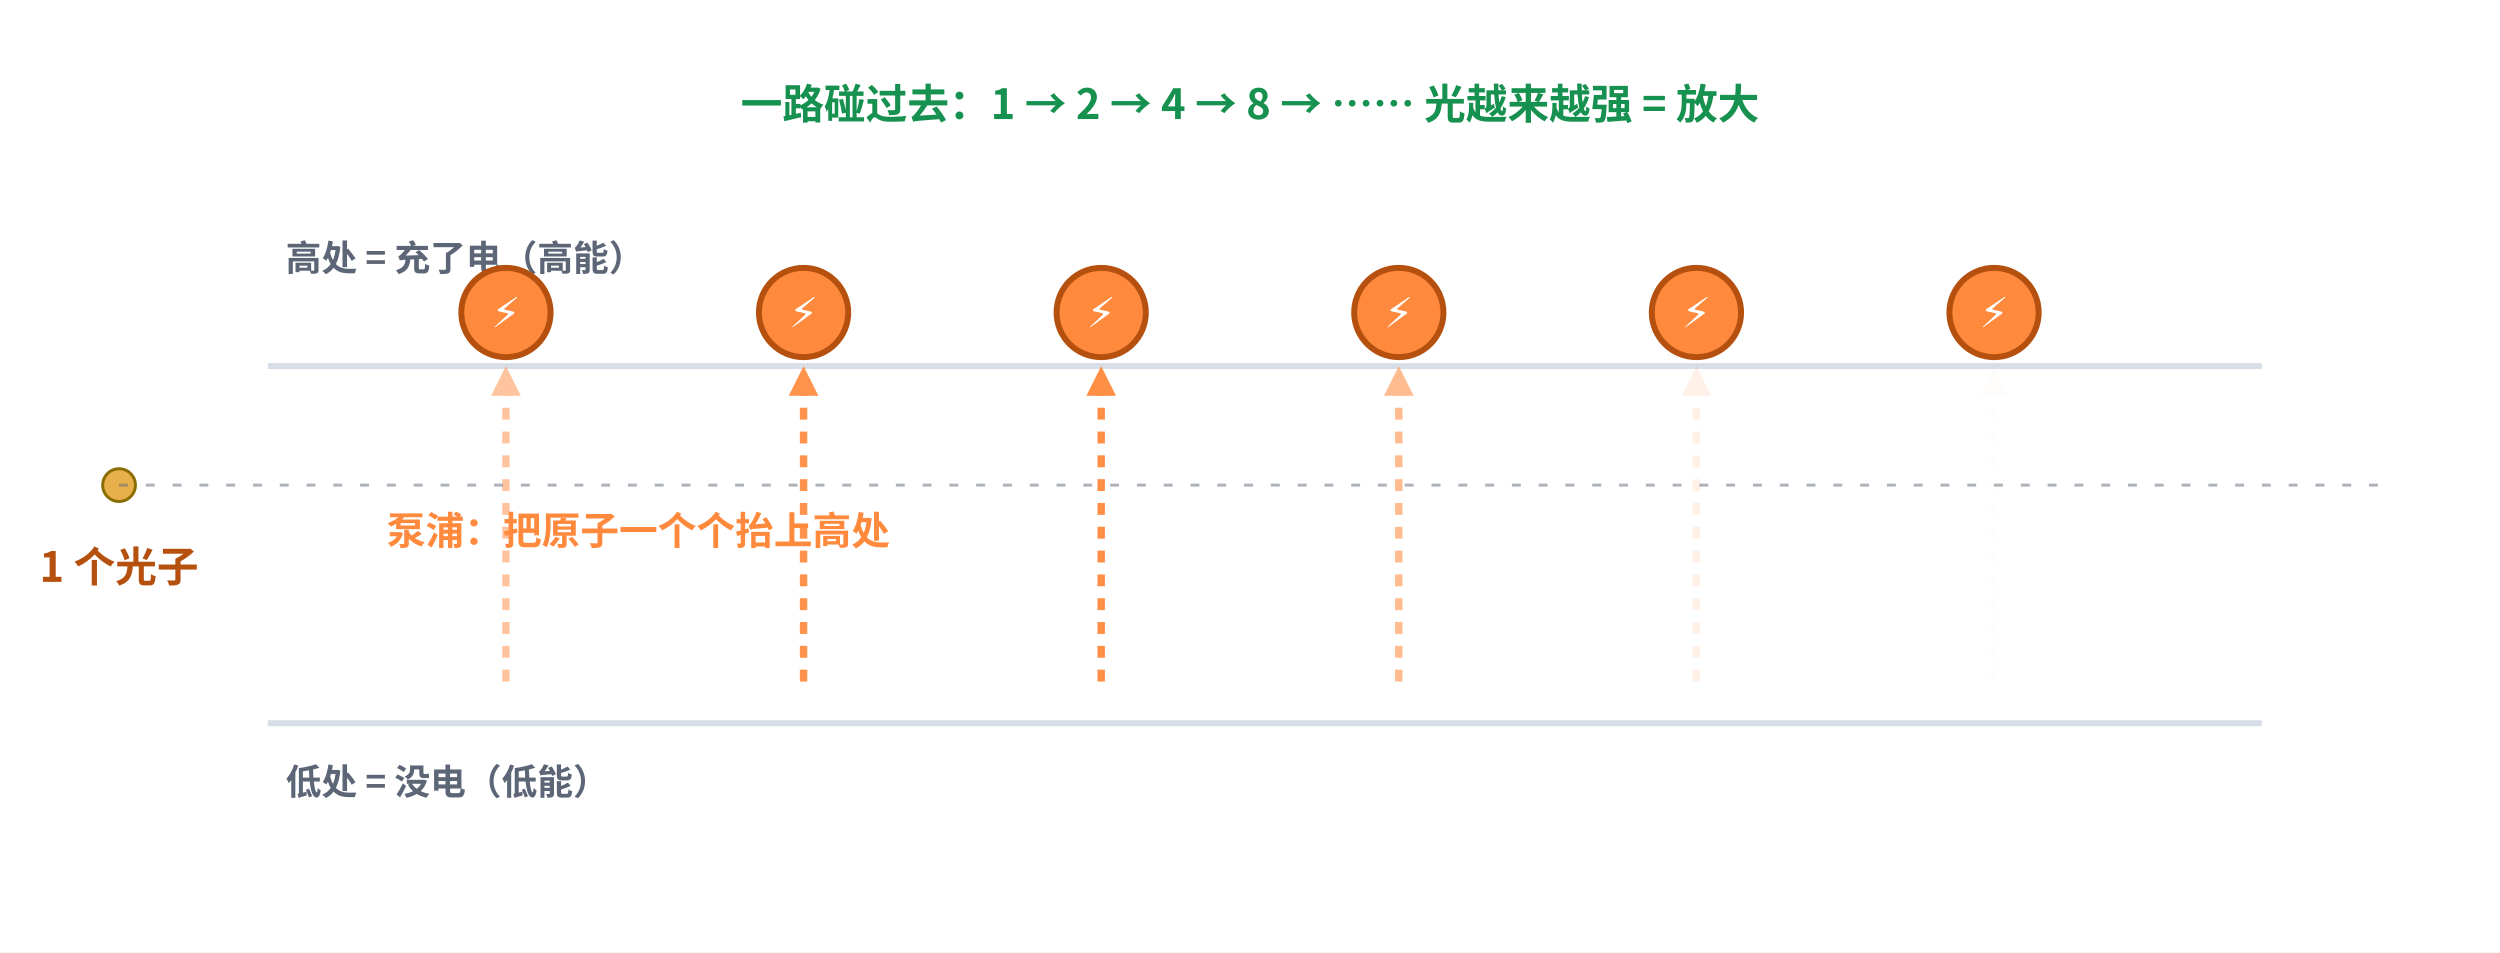
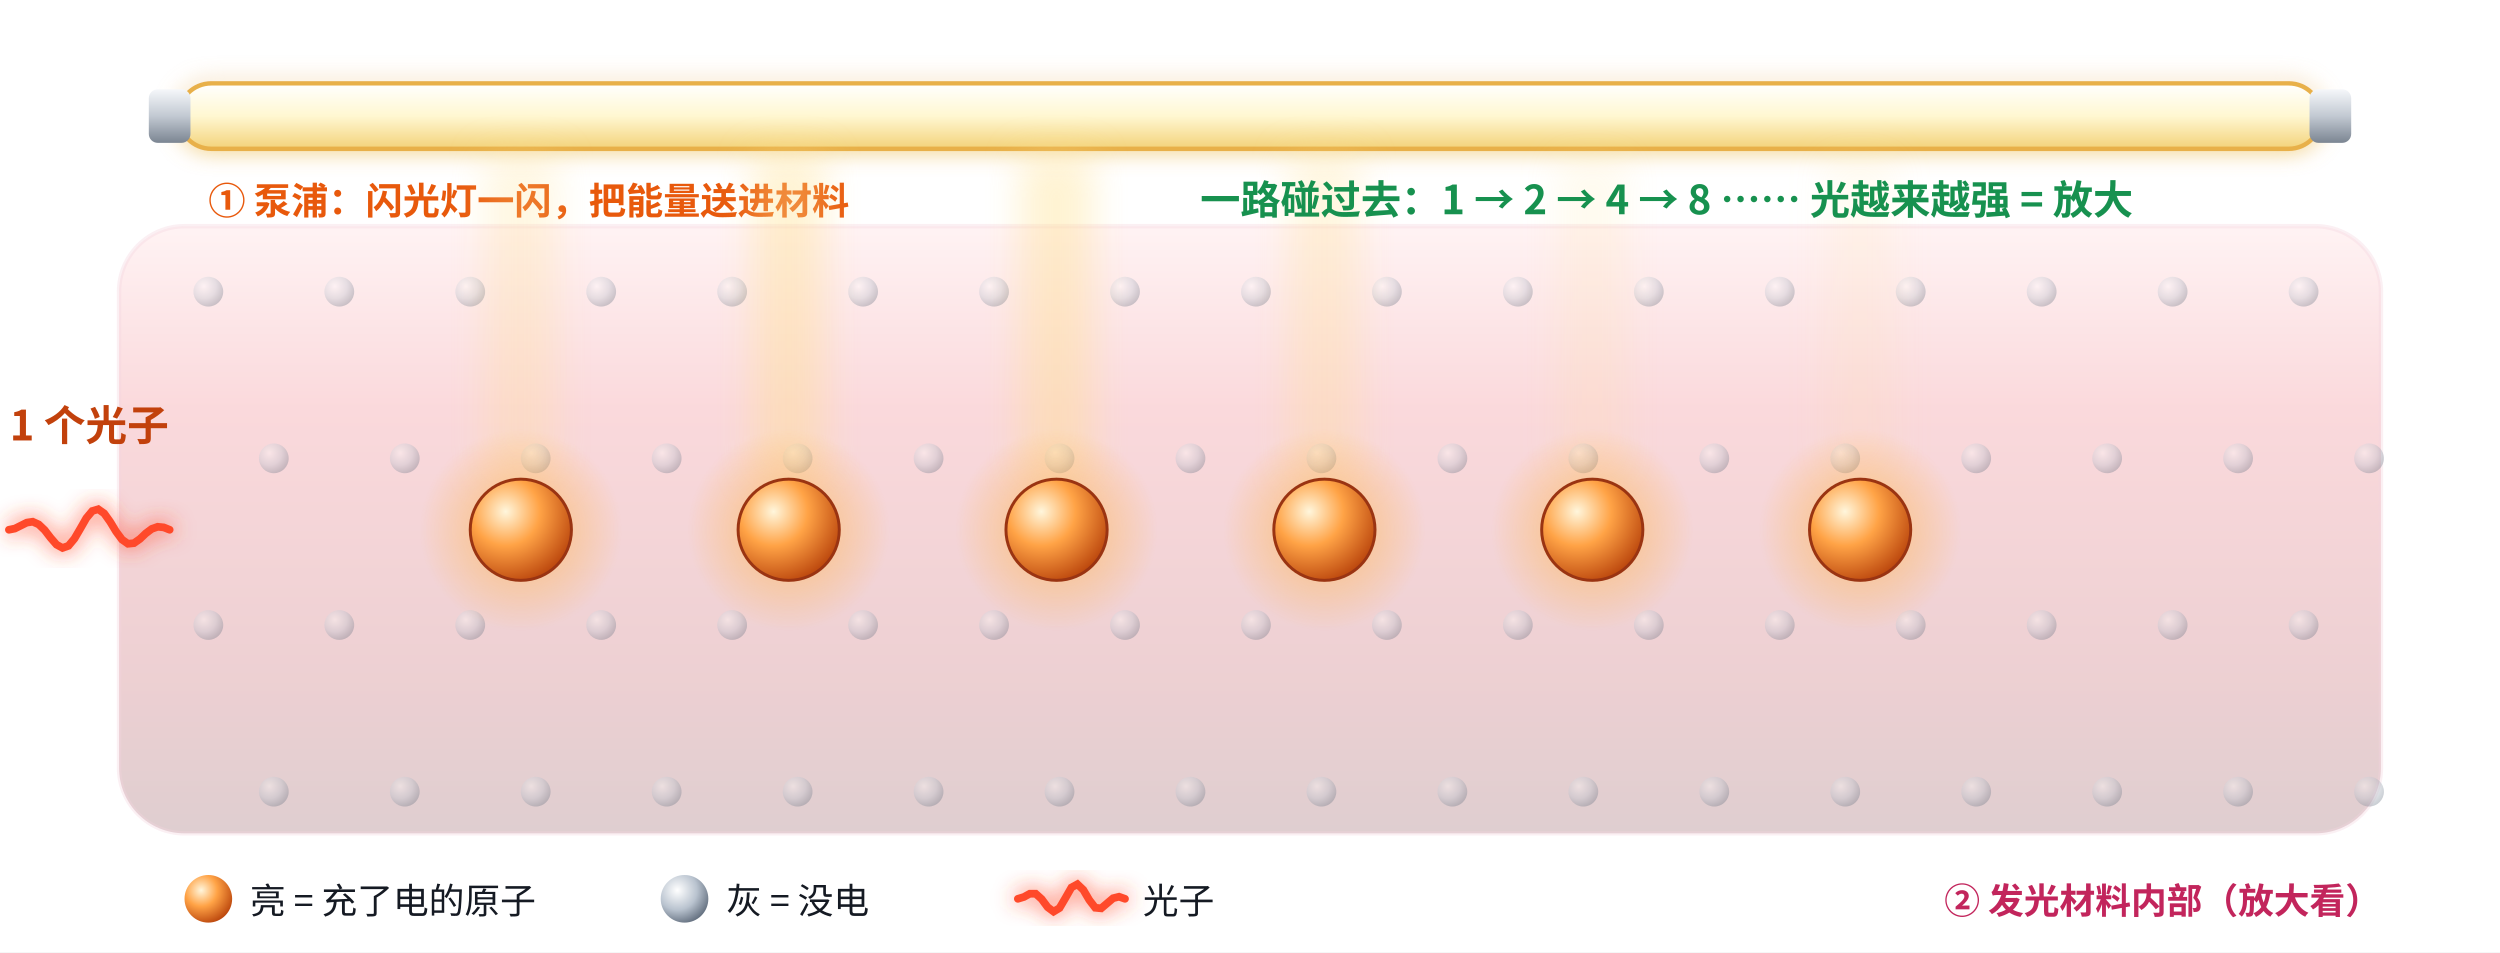
<svg xmlns="http://www.w3.org/2000/svg" viewBox="0 0 840 320" font-family="PingFang SC, Microsoft YaHei, Noto Sans CJK SC, WenQuanYi Zen Hei, sans-serif">
  <rect x="0" y="0" width="840" height="320" fill="#ffffff" />
-   <line x1="90" y1="123" x2="760" y2="123" stroke="#d8dee7" stroke-width="2" />
-   <line x1="90" y1="243" x2="760" y2="243" stroke="#d8dee7" stroke-width="2" />
-   <text x="96" y="91" font-size="12" fill="#5d6676" text-anchor="start" font-weight="700">高处 = 充了电（高能）</text>
-   <text x="96" y="267" font-size="12" fill="#5d6676" text-anchor="start" font-weight="700">低处 = 没电（低能）</text>
-   <circle cx="170" cy="105" r="15" fill="#ff8a3d" stroke="#b5500f" stroke-width="2" />
-   <text x="170" y="110" font-size="14" fill="#fff" text-anchor="middle" font-weight="400">⚡</text>
-   <circle cx="270" cy="105" r="15" fill="#ff8a3d" stroke="#b5500f" stroke-width="2" />
-   <text x="270" y="110" font-size="14" fill="#fff" text-anchor="middle" font-weight="400">⚡</text>
-   <circle cx="370" cy="105" r="15" fill="#ff8a3d" stroke="#b5500f" stroke-width="2" />
-   <text x="370" y="110" font-size="14" fill="#fff" text-anchor="middle" font-weight="400">⚡</text>
-   <circle cx="470" cy="105" r="15" fill="#ff8a3d" stroke="#b5500f" stroke-width="2" />
-   <text x="470" y="110" font-size="14" fill="#fff" text-anchor="middle" font-weight="400">⚡</text>
-   <circle cx="570" cy="105" r="15" fill="#ff8a3d" stroke="#b5500f" stroke-width="2" />
-   <text x="570" y="110" font-size="14" fill="#fff" text-anchor="middle" font-weight="400">⚡</text>
-   <circle cx="670" cy="105" r="15" fill="#ff8a3d" stroke="#b5500f" stroke-width="2" />
-   <text x="670" y="110" font-size="14" fill="#fff" text-anchor="middle" font-weight="400">⚡</text>
-   <g opacity="0.5">
-     <path d="M170,229 V127" stroke="#ff8a3d" stroke-width="2.5" stroke-dasharray="4 4" fill="none" />
-     <polygon points="170,123 165,133 175,133" fill="#ff8a3d" />
-   </g>
-   <g opacity="0.921">
-     <path d="M270,229 V127" stroke="#ff8a3d" stroke-width="2.5" stroke-dasharray="4 4" fill="none" />
-     <polygon points="270,123 265,133 275,133" fill="#ff8a3d" />
-   </g>
-   <g opacity="0.955">
-     <path d="M370,229 V127" stroke="#ff8a3d" stroke-width="2.5" stroke-dasharray="4 4" fill="none" />
-     <polygon points="370,123 365,133 375,133" fill="#ff8a3d" />
-   </g>
-   <g opacity="0.571">
-     <path d="M470,229 V127" stroke="#ff8a3d" stroke-width="2.5" stroke-dasharray="4 4" fill="none" />
-     <polygon points="470,123 465,133 475,133" fill="#ff8a3d" />
-   </g>
-   <g opacity="0.122">
-     <path d="M570,229 V127" stroke="#ff8a3d" stroke-width="2.5" stroke-dasharray="4 4" fill="none" />
-     <polygon points="570,123 565,133 575,133" fill="#ff8a3d" />
-   </g>
-   <g opacity="0.021">
-     <path d="M670,229 V127" stroke="#ff8a3d" stroke-width="2.5" stroke-dasharray="4 4" fill="none" />
-     <polygon points="670,123 665,133 675,133" fill="#ff8a3d" />
-   </g>
-   <text x="130" y="183" font-size="13" fill="#ff8a3d" text-anchor="start" font-weight="700">泵浦：把原子一个个抬上高处</text>
-   <circle cx="40" cy="163" r="5.5" fill="#e8b04a" stroke="#8a6d00" stroke-width="1" />
-   <text x="40" y="195.5" font-size="14" fill="#b5500f" text-anchor="middle" font-weight="700">1 个光子</text>
-   <text x="420" y="40" font-size="14" fill="#17914f" text-anchor="middle" font-weight="700">一路碰过去：1 → 2 → 4 → 8 → …… 光越来越强 = 放大</text>
-   <line x1="40" y1="163" x2="800" y2="163" stroke="#5d6676" stroke-width="1" stroke-dasharray="3 6" opacity=".5" />
+   <defs>
+     <linearGradient id="gCu" x1="0" y1="0" x2="0" y2="1">
+       <stop offset="0" stop-color="#f7c89a" />
+       <stop offset=".45" stop-color="#c9803f" />
+       <stop offset="1" stop-color="#7a4216" />
+     </linearGradient>
+     <linearGradient id="gCuS" x1="0" y1="0" x2="1" y2="0">
+       <stop offset="0" stop-color="#a65f27" />
+       <stop offset="1" stop-color="#6e3a12" />
+     </linearGradient>
+     <linearGradient id="gAu" x1="0" y1="0" x2="0" y2="1">
+       <stop offset="0" stop-color="#fff2bf" />
+       <stop offset=".5" stop-color="#e2b440" />
+       <stop offset="1" stop-color="#9a7414" />
+     </linearGradient>
+     <linearGradient id="gAuS" x1="0" y1="0" x2="1" y2="0">
+       <stop offset="0" stop-color="#c79a26" />
+       <stop offset="1" stop-color="#8a6610" />
+     </linearGradient>
+     <linearGradient id="gSteel" x1="0" y1="0" x2="0" y2="1">
+       <stop offset="0" stop-color="#f5f7fa" />
+       <stop offset=".5" stop-color="#c2c9d2" />
+       <stop offset="1" stop-color="#7b8592" />
+     </linearGradient>
+     <linearGradient id="gSteelH" x1="0" y1="0" x2="1" y2="0">
+       <stop offset="0" stop-color="#8a94a1" />
+       <stop offset=".35" stop-color="#eef1f5" />
+       <stop offset=".7" stop-color="#b9c1cb" />
+       <stop offset="1" stop-color="#6f7986" />
+     </linearGradient>
+     <linearGradient id="gAlu" x1="0" y1="0" x2="0" y2="1">
+       <stop offset="0" stop-color="#f0f3f6" />
+       <stop offset="1" stop-color="#a9b2bc" />
+     </linearGradient>
+     <linearGradient id="gPlate" x1="0" y1="0" x2="1" y2="1">
+       <stop offset="0" stop-color="#d9dee4" />
+       <stop offset="1" stop-color="#aeb6c0" />
+     </linearGradient>
+     <linearGradient id="gRod" x1="0" y1="0" x2="0" y2="1">
+       <stop offset="0" stop-color="#ffc2c6" />
+       <stop offset=".3" stop-color="#e8414f" />
+       <stop offset=".75" stop-color="#a3121f" />
+       <stop offset="1" stop-color="#5e0a12" />
+     </linearGradient>
+     <linearGradient id="gGlass" x1="0" y1="0" x2="0" y2="1">
+       <stop offset="0" stop-color="#eaf6ff" stop-opacity=".95" />
+       <stop offset=".25" stop-color="#bfe0f7" stop-opacity=".45" />
+       <stop offset=".7" stop-color="#9cc7e6" stop-opacity=".35" />
+       <stop offset="1" stop-color="#6fa3c9" stop-opacity=".7" />
+     </linearGradient>
+     <linearGradient id="gLens" x1="0" y1="0" x2="1" y2="0">
+       <stop offset="0" stop-color="#d7ecfb" stop-opacity=".9" />
+       <stop offset=".5" stop-color="#f4fbff" stop-opacity=".6" />
+       <stop offset="1" stop-color="#9cc7e6" stop-opacity=".9" />
+     </linearGradient>
+     <linearGradient id="gJacket" x1="0" y1="0" x2="0" y2="1">
+       <stop offset="0" stop-color="#ffd08a" />
+       <stop offset=".5" stop-color="#f08a1c" />
+       <stop offset="1" stop-color="#a85508" />
+     </linearGradient>
+     <linearGradient id="gYb" x1="0" y1="0" x2="0" y2="1">
+       <stop offset="0" stop-color="#fff59a" />
+       <stop offset=".5" stop-color="#e3c22a" />
+       <stop offset="1" stop-color="#9c8210" />
+     </linearGradient>
+     <linearGradient id="gPlasma" x1="0" y1="0" x2="0" y2="1">
+       <stop offset="0" stop-color="#f6c6ff" />
+       <stop offset=".5" stop-color="#c25bd9" />
+       <stop offset="1" stop-color="#7b2a92" />
+     </linearGradient>
+     <linearGradient id="gLamp" x1="0" y1="0" x2="0" y2="1">
+       <stop offset="0" stop-color="#ffffff" />
+       <stop offset=".5" stop-color="#fff7d1" />
+       <stop offset="1" stop-color="#f3d27a" />
+     </linearGradient>
+     <radialGradient id="gOn" cx=".35" cy=".32" r=".75">
+       <stop offset="0" stop-color="#fff6dc" />
+       <stop offset=".45" stop-color="#ffa346" />
+       <stop offset="1" stop-color="#b8420a" />
+     </radialGradient>
+     <radialGradient id="gOff" cx=".35" cy=".32" r=".75">
+       <stop offset="0" stop-color="#ffffff" />
+       <stop offset=".55" stop-color="#b9c3cf" />
+       <stop offset="1" stop-color="#5f6b7b" />
+     </radialGradient>
+     <radialGradient id="gHalo">
+       <stop offset="0" stop-color="#ffb347" stop-opacity=".7" />
+       <stop offset="1" stop-color="#ffb347" stop-opacity="0" />
+     </radialGradient>
+     <radialGradient id="gSpot">
+       <stop offset="0" stop-color="#ffffff" />
+       <stop offset=".3" stop-color="#ff5a5f" />
+       <stop offset="1" stop-color="#ff2d2d" stop-opacity="0" />
+     </radialGradient>
+     <filter id="glow" x="-50%" y="-50%" width="200%" height="200%">
+       <feGaussianBlur stdDeviation="3.5" result="b" />
+       <feMerge>
+         <feMergeNode in="b" />
+         <feMergeNode in="SourceGraphic" />
+       </feMerge>
+     </filter>
+     <filter id="blur6" x="-50%" y="-50%" width="200%" height="200%">
+       <feGaussianBlur stdDeviation="6" />
+     </filter>
+     <filter id="shadow" x="-20%" y="-20%" width="140%" height="160%">
+       <feDropShadow dx="0" dy="4" stdDeviation="4" flood-color="#000" flood-opacity=".22" />
+     </filter>
+   </defs>
+   <rect x="40" y="76" width="760" height="204" rx="22" fill="url(#gRod)" opacity=".2" stroke="#c2255c" stroke-opacity=".35" stroke-width="1.5" />
+   <circle cx="70" cy="98" r="5" fill="url(#gOff)" opacity=".35" />
+   <circle cx="114" cy="98" r="5" fill="url(#gOff)" opacity=".35" />
+   <circle cx="158" cy="98" r="5" fill="url(#gOff)" opacity=".35" />
+   <circle cx="202" cy="98" r="5" fill="url(#gOff)" opacity=".35" />
+   <circle cx="246" cy="98" r="5" fill="url(#gOff)" opacity=".35" />
+   <circle cx="290" cy="98" r="5" fill="url(#gOff)" opacity=".35" />
+   <circle cx="334" cy="98" r="5" fill="url(#gOff)" opacity=".35" />
+   <circle cx="378" cy="98" r="5" fill="url(#gOff)" opacity=".35" />
+   <circle cx="422" cy="98" r="5" fill="url(#gOff)" opacity=".35" />
+   <circle cx="466" cy="98" r="5" fill="url(#gOff)" opacity=".35" />
+   <circle cx="510" cy="98" r="5" fill="url(#gOff)" opacity=".35" />
+   <circle cx="554" cy="98" r="5" fill="url(#gOff)" opacity=".35" />
+   <circle cx="598" cy="98" r="5" fill="url(#gOff)" opacity=".35" />
+   <circle cx="642" cy="98" r="5" fill="url(#gOff)" opacity=".35" />
+   <circle cx="686" cy="98" r="5" fill="url(#gOff)" opacity=".35" />
+   <circle cx="730" cy="98" r="5" fill="url(#gOff)" opacity=".35" />
+   <circle cx="774" cy="98" r="5" fill="url(#gOff)" opacity=".35" />
+   <circle cx="92" cy="154" r="5" fill="url(#gOff)" opacity=".35" />
+   <circle cx="136" cy="154" r="5" fill="url(#gOff)" opacity=".35" />
+   <circle cx="180" cy="154" r="5" fill="url(#gOff)" opacity=".35" />
+   <circle cx="224" cy="154" r="5" fill="url(#gOff)" opacity=".35" />
+   <circle cx="268" cy="154" r="5" fill="url(#gOff)" opacity=".35" />
+   <circle cx="312" cy="154" r="5" fill="url(#gOff)" opacity=".35" />
+   <circle cx="356" cy="154" r="5" fill="url(#gOff)" opacity=".35" />
+   <circle cx="400" cy="154" r="5" fill="url(#gOff)" opacity=".35" />
+   <circle cx="444" cy="154" r="5" fill="url(#gOff)" opacity=".35" />
+   <circle cx="488" cy="154" r="5" fill="url(#gOff)" opacity=".35" />
+   <circle cx="532" cy="154" r="5" fill="url(#gOff)" opacity=".35" />
+   <circle cx="576" cy="154" r="5" fill="url(#gOff)" opacity=".35" />
+   <circle cx="620" cy="154" r="5" fill="url(#gOff)" opacity=".35" />
+   <circle cx="664" cy="154" r="5" fill="url(#gOff)" opacity=".35" />
+   <circle cx="708" cy="154" r="5" fill="url(#gOff)" opacity=".35" />
+   <circle cx="752" cy="154" r="5" fill="url(#gOff)" opacity=".35" />
+   <circle cx="796" cy="154" r="5" fill="url(#gOff)" opacity=".35" />
+   <circle cx="70" cy="210" r="5" fill="url(#gOff)" opacity=".35" />
+   <circle cx="114" cy="210" r="5" fill="url(#gOff)" opacity=".35" />
+   <circle cx="158" cy="210" r="5" fill="url(#gOff)" opacity=".35" />
+   <circle cx="202" cy="210" r="5" fill="url(#gOff)" opacity=".35" />
+   <circle cx="246" cy="210" r="5" fill="url(#gOff)" opacity=".35" />
+   <circle cx="290" cy="210" r="5" fill="url(#gOff)" opacity=".35" />
+   <circle cx="334" cy="210" r="5" fill="url(#gOff)" opacity=".35" />
+   <circle cx="378" cy="210" r="5" fill="url(#gOff)" opacity=".35" />
+   <circle cx="422" cy="210" r="5" fill="url(#gOff)" opacity=".35" />
+   <circle cx="466" cy="210" r="5" fill="url(#gOff)" opacity=".35" />
+   <circle cx="510" cy="210" r="5" fill="url(#gOff)" opacity=".35" />
+   <circle cx="554" cy="210" r="5" fill="url(#gOff)" opacity=".35" />
+   <circle cx="598" cy="210" r="5" fill="url(#gOff)" opacity=".35" />
+   <circle cx="642" cy="210" r="5" fill="url(#gOff)" opacity=".35" />
+   <circle cx="686" cy="210" r="5" fill="url(#gOff)" opacity=".35" />
+   <circle cx="730" cy="210" r="5" fill="url(#gOff)" opacity=".35" />
+   <circle cx="774" cy="210" r="5" fill="url(#gOff)" opacity=".35" />
+   <circle cx="92" cy="266" r="5" fill="url(#gOff)" opacity=".35" />
+   <circle cx="136" cy="266" r="5" fill="url(#gOff)" opacity=".35" />
+   <circle cx="180" cy="266" r="5" fill="url(#gOff)" opacity=".35" />
+   <circle cx="224" cy="266" r="5" fill="url(#gOff)" opacity=".35" />
+   <circle cx="268" cy="266" r="5" fill="url(#gOff)" opacity=".35" />
+   <circle cx="312" cy="266" r="5" fill="url(#gOff)" opacity=".35" />
+   <circle cx="356" cy="266" r="5" fill="url(#gOff)" opacity=".35" />
+   <circle cx="400" cy="266" r="5" fill="url(#gOff)" opacity=".35" />
+   <circle cx="444" cy="266" r="5" fill="url(#gOff)" opacity=".35" />
+   <circle cx="488" cy="266" r="5" fill="url(#gOff)" opacity=".35" />
+   <circle cx="532" cy="266" r="5" fill="url(#gOff)" opacity=".35" />
+   <circle cx="576" cy="266" r="5" fill="url(#gOff)" opacity=".35" />
+   <circle cx="620" cy="266" r="5" fill="url(#gOff)" opacity=".35" />
+   <circle cx="664" cy="266" r="5" fill="url(#gOff)" opacity=".35" />
+   <circle cx="708" cy="266" r="5" fill="url(#gOff)" opacity=".35" />
+   <circle cx="752" cy="266" r="5" fill="url(#gOff)" opacity=".35" />
+   <circle cx="796" cy="266" r="5" fill="url(#gOff)" opacity=".35" />
+   <rect x="60" y="28" width="720" height="22" rx="11" fill="url(#gLamp)" stroke="#e8b04a" stroke-width="1.5" filter="url(#glow)" />
+   <rect x="50" y="30" width="14" height="18" rx="3" fill="url(#gSteel)" />
+   <rect x="776" y="30" width="14" height="18" rx="3" fill="url(#gSteel)" />
+   <text x="70" y="72" font-size="12.5" fill="#e8590c" text-anchor="start" font-weight="700">① 泵浦：闪光灯一闪，把能量送进材料</text>
+   <rect x="163" y="52" width="24" height="108" fill="#ffe08a" opacity="0.25" filter="url(#blur6)" />
+   <rect x="253" y="52" width="24" height="108" fill="#ffe08a" opacity="0.376" filter="url(#blur6)" />
+   <rect x="343" y="52" width="24" height="108" fill="#ffe08a" opacity="0.386" filter="url(#blur6)" />
+   <rect x="433" y="52" width="24" height="108" fill="#ffe08a" opacity="0.271" filter="url(#blur6)" />
+   <rect x="523" y="52" width="24" height="108" fill="#ffe08a" opacity="0.136" filter="url(#blur6)" />
+   <rect x="613" y="52" width="24" height="108" fill="#ffe08a" opacity="0.106" filter="url(#blur6)" />
+   <circle cx="175" cy="178" r="34" fill="url(#gHalo)" />
+   <circle cx="175" cy="178" r="17" fill="url(#gOn)" stroke="#9a3412" stroke-width="1" />
+   <circle cx="265" cy="178" r="34" fill="url(#gHalo)" />
+   <circle cx="265" cy="178" r="17" fill="url(#gOn)" stroke="#9a3412" stroke-width="1" />
+   <circle cx="355" cy="178" r="34" fill="url(#gHalo)" />
+   <circle cx="355" cy="178" r="17" fill="url(#gOn)" stroke="#9a3412" stroke-width="1" />
+   <circle cx="445" cy="178" r="34" fill="url(#gHalo)" />
+   <circle cx="445" cy="178" r="17" fill="url(#gOn)" stroke="#9a3412" stroke-width="1" />
+   <circle cx="535" cy="178" r="34" fill="url(#gHalo)" />
+   <circle cx="535" cy="178" r="17" fill="url(#gOn)" stroke="#9a3412" stroke-width="1" />
+   <circle cx="625" cy="178" r="34" fill="url(#gHalo)" />
+   <circle cx="625" cy="178" r="17" fill="url(#gOn)" stroke="#9a3412" stroke-width="1" />
+   <path d="M3.0,178.0L5.0,177.6L7.0,176.6L9.0,175.6L11.0,175.3L13.0,176.2L15.0,178.1L17.0,180.7L19.0,183.0L21.0,184.1L23.0,183.4L25.0,181.0L27.0,177.6L29.0,174.1L31.0,171.7L33.0,171.1L35.0,172.5L37.0,175.3L39.0,178.6L41.0,181.3L43.0,182.7L45.0,182.5L47.0,181.1L49.0,179.2L51.0,177.7L53.0,177.0L55.0,177.2L57.0,178.0" fill="none" stroke="#ff4a2a" stroke-width="2.6" filter="url(#glow)" stroke-linecap="round" />
+   <text x="30" y="148" font-size="14" fill="#c2410c" text-anchor="middle" font-weight="700">1 个光子</text>
+   <circle cx="70" cy="302" r="8" fill="url(#gOn)" />
+   <text x="84" y="307" font-size="12" fill="#151a23" text-anchor="start" font-weight="400">亮 = 充了电的原子</text>
+   <circle cx="230" cy="302" r="8" fill="url(#gOff)" />
+   <text x="244" y="307" font-size="12" fill="#151a23" text-anchor="start" font-weight="400">灰 = 没电</text>
+   <path d="M342.0,302.0L344.0,301.4L346.0,300.3L348.0,300.3L350.0,302.1L352.0,304.8L354.0,306.3L356.0,305.1L358.0,301.7L360.0,298.2L362.0,297.1L364.0,299.0L366.0,302.4L368.0,305.0L370.0,305.2L372.0,303.5L374.0,301.8L376.0,301.3L378.0,302.0" fill="none" stroke="#ff4a2a" stroke-width="2.6" filter="url(#glow)" stroke-linecap="round" />
+   <text x="384" y="307" font-size="12" fill="#151a23" text-anchor="start" font-weight="400">光子</text>
+   <text x="800" y="307" font-size="12" fill="#c2255c" text-anchor="end" font-weight="700">② 发光材料内部（放大看）</text>
+   <text x="560" y="72" font-size="13.5" fill="#17914f" text-anchor="middle" font-weight="700">一路碰过去：1 → 2 → 4 → 8 …… 光越来越强 = 放大</text>
</svg>
